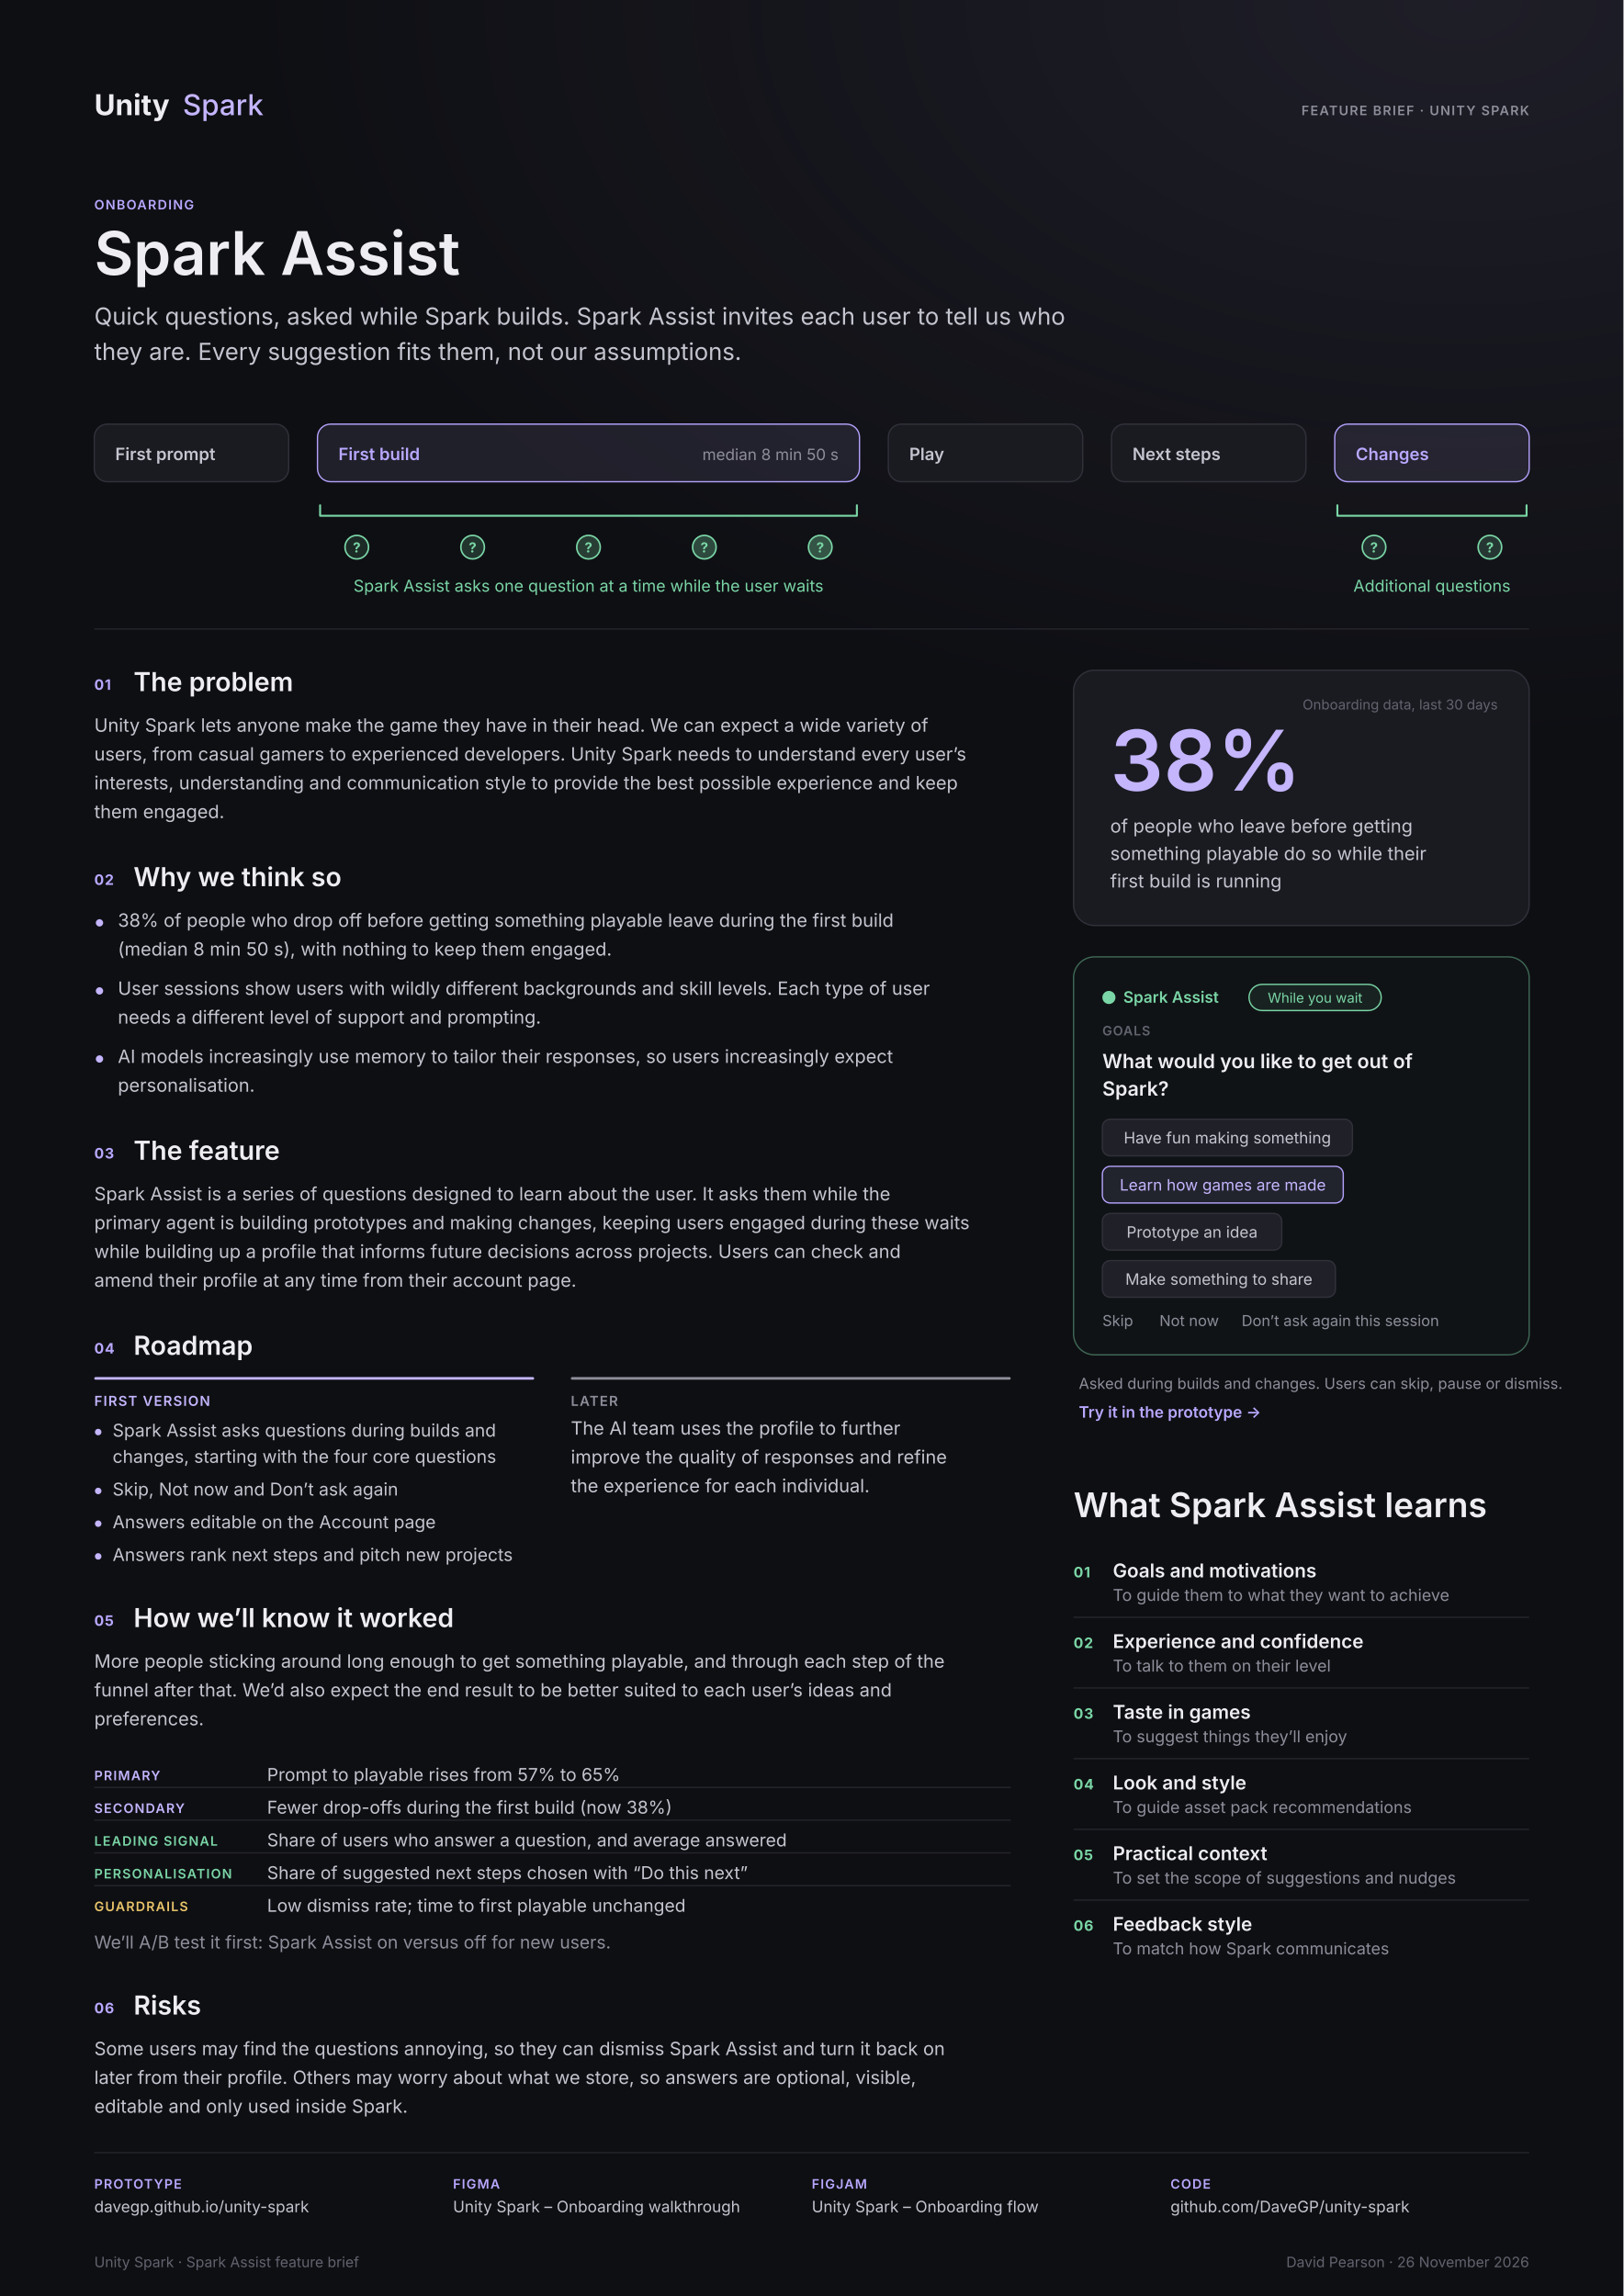
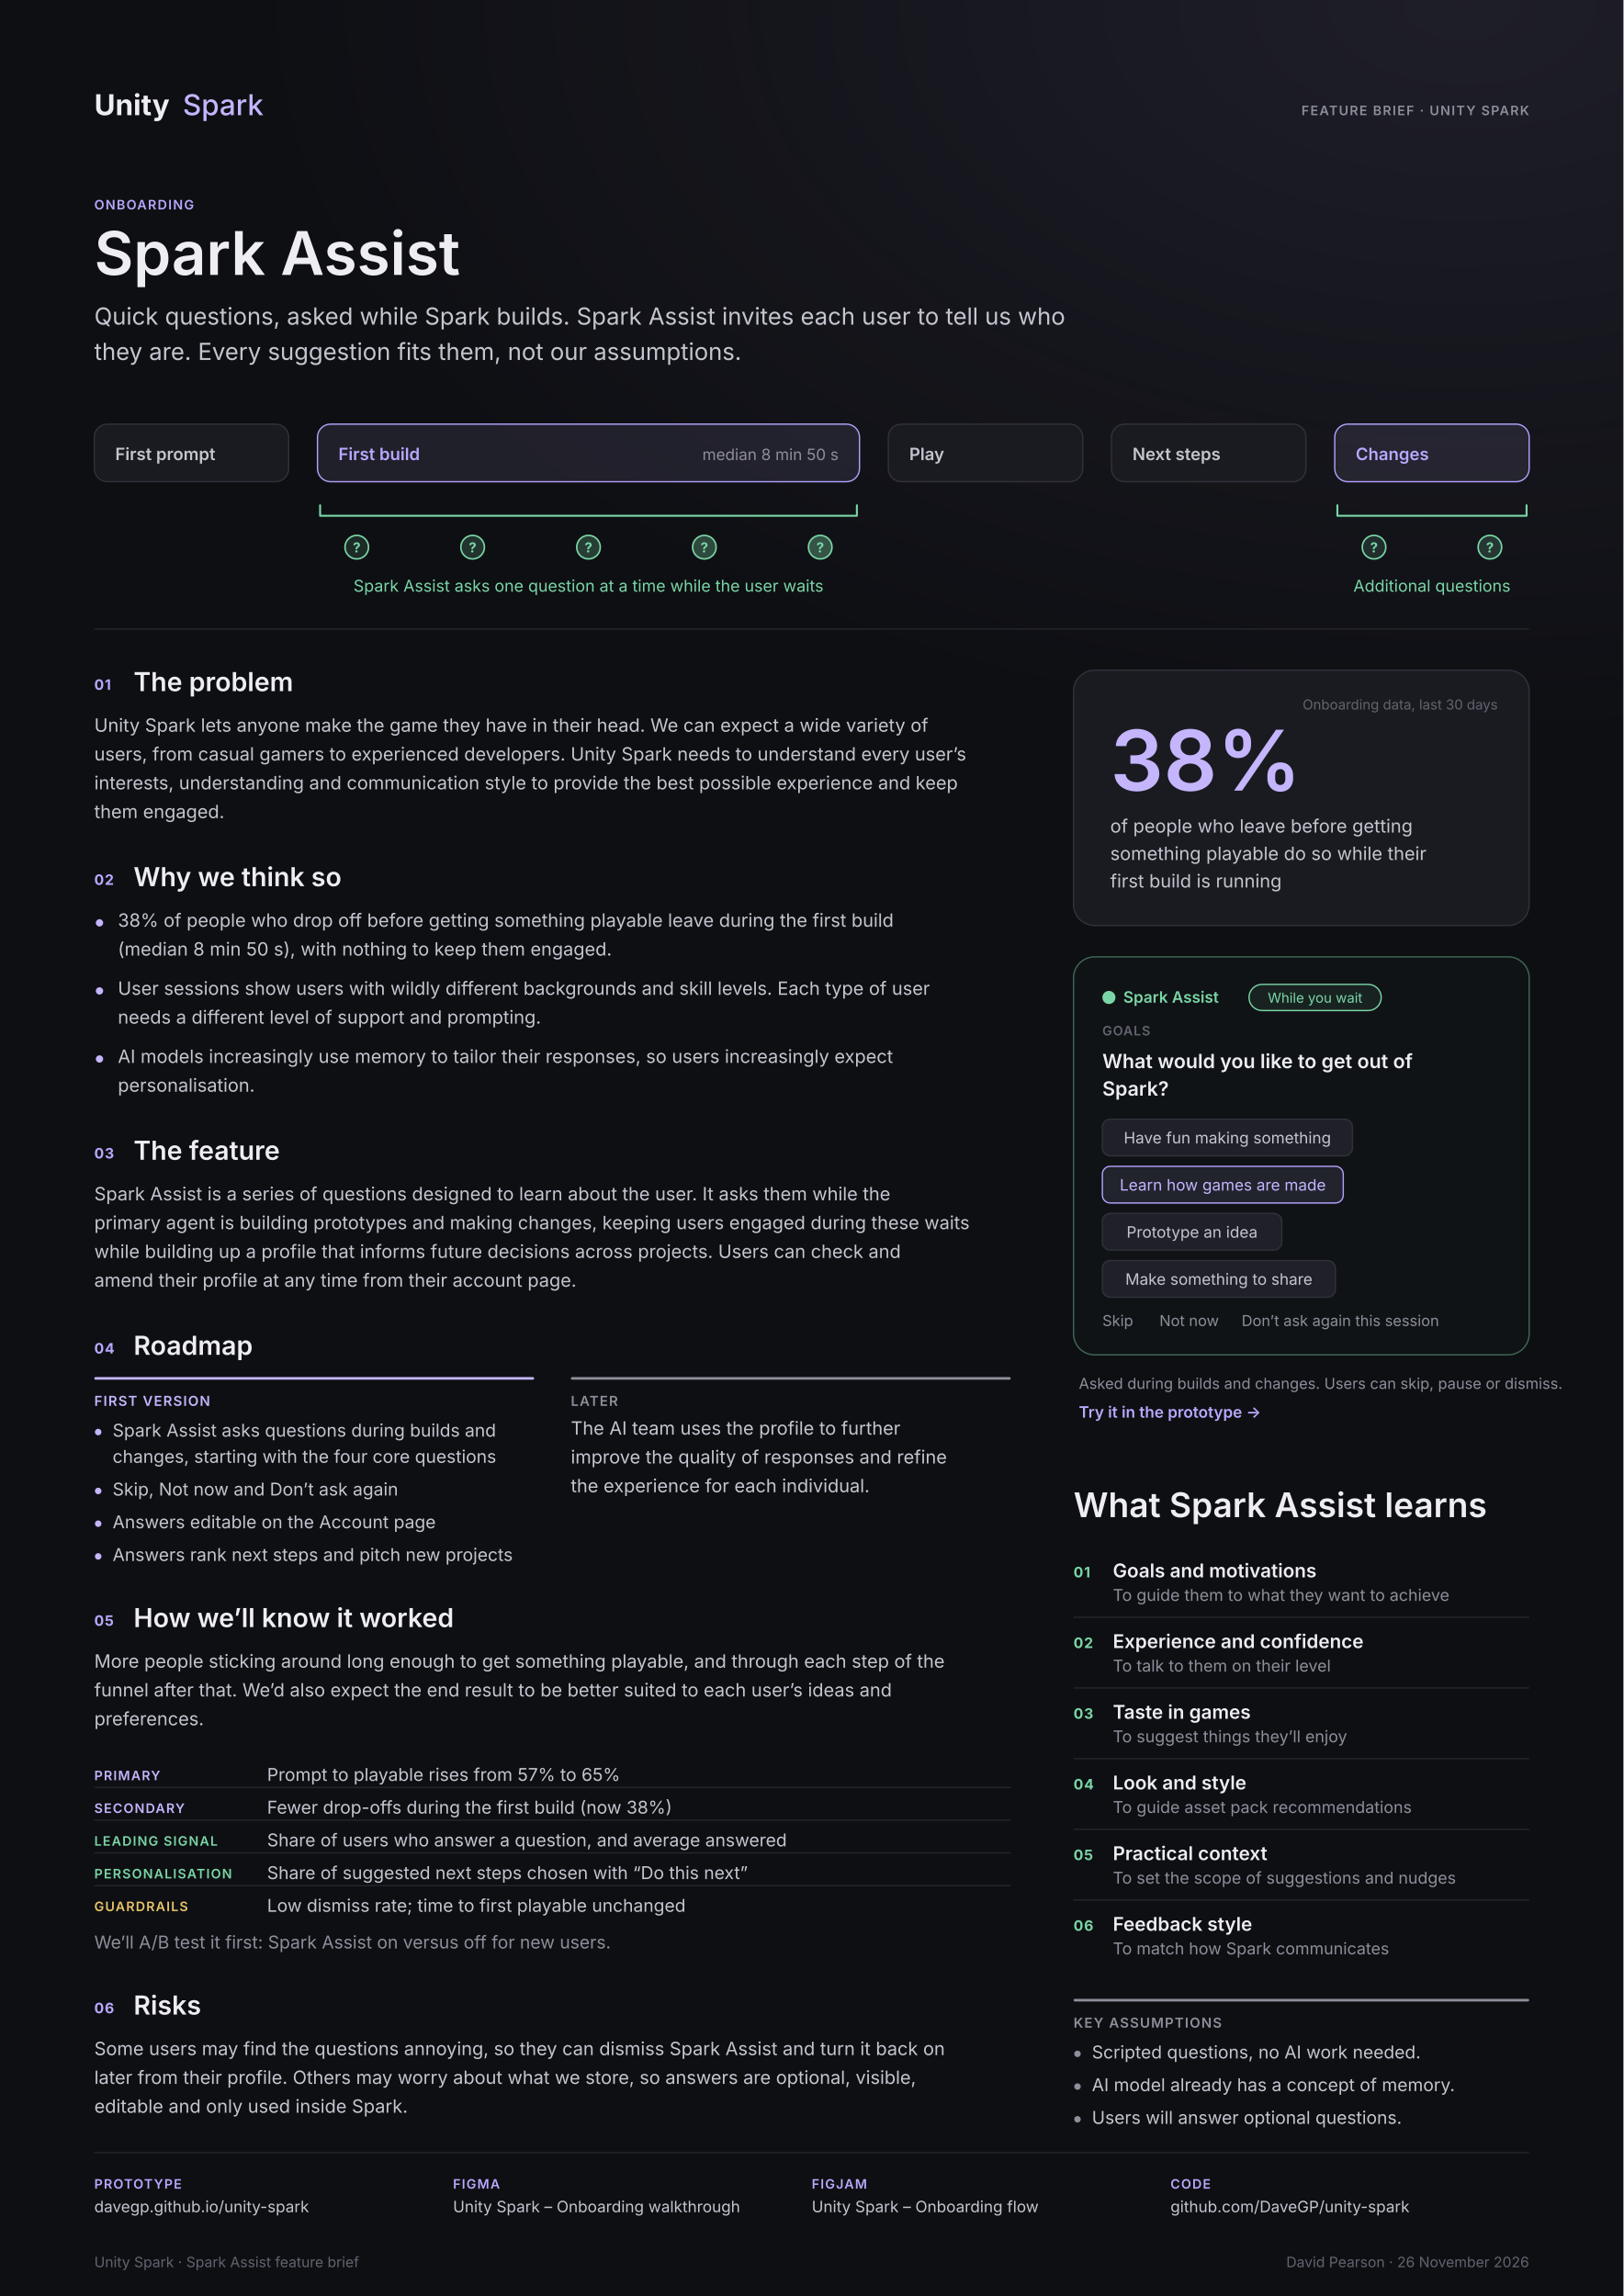
<svg xmlns="http://www.w3.org/2000/svg" id="Feature brief – Spark Assist (A4)" width="1240" height="1754" viewBox="0 0 1240 1754">
  <rect id="Background" x="0" y="0" width="1240" height="1754" fill="#0e0f13" />
  <defs>
    <radialGradient id="brief-glow" cx=".9" cy="0" r=".75">
      <stop stop-color="#c4b5fd" stop-opacity=".09" />
      <stop offset="1" stop-color="#c4b5fd" stop-opacity="0" />
    </radialGradient>
  </defs>
  <rect id="Glow" x="0" y="0" width="1240" height="760" fill="url(#brief-glow)" />
  <g id="Header">
    <g id="Logo">
      <text id="Unity" x="72" y="88" font-family="Inter" font-size="22" font-weight="700" fill="#ededf2">Unity</text>
      <text id="Spark" x="139.6" y="88" font-family="Inter" font-size="22" font-weight="500" fill="#c4b5fd">Spark</text>
    </g>
    <text id="Doc type" x="1168" y="88" font-family="Inter" font-size="10" font-weight="600" fill="#8d8e9a" text-anchor="end" letter-spacing="0.9">FEATURE BRIEF · UNITY SPARK</text>
    <text id="Eyebrow / Onboarding" x="72" y="160" font-family="Inter" font-size="10" font-weight="600" fill="#b9a8ff" letter-spacing="0.9">ONBOARDING</text>
    <text id="Title" x="72" y="210" font-family="Inter" font-size="46" font-weight="600" fill="#ededf2">Spark Assist</text>
    <text id="Subtitle" x="72" y="248" font-family="Inter" font-size="18" font-weight="400" fill="#c4c5cf">
      <tspan x="72" dy="0">Quick questions, asked while Spark builds. Spark Assist invites each user to tell us who</tspan>
      <tspan x="72" dy="27">they are. Every suggestion fits them, not our assumptions.</tspan>
    </text>
  </g>
  <g id="Flow – where Spark Assist fits">
    <g id="Stage – First prompt">
      <rect id="Bar" x="72" y="324" width="148.5" height="44" rx="10" fill="#1a1b21" stroke="#30313a" stroke-width="1" />
      <text id="Label" x="88" y="351.5" font-family="Inter" font-size="13" font-weight="600" fill="#c4c5cf">First prompt</text>
    </g>
    <g id="Stage – First build">
      <rect id="Bar" x="242.5" y="324" width="414" height="44" rx="10" fill="#c4b5fd" fill-opacity="0.1" stroke="#b3a1fb" stroke-width="1" />
      <text id="Label" x="258.5" y="351.5" font-family="Inter" font-size="13" font-weight="600" fill="#b9a8ff">First build</text>
      <text id="Duration" x="640.5" y="351.5" font-family="Inter" font-size="12" font-weight="400" fill="#8d8e9a" text-anchor="end">median 8 min 50 s</text>
    </g>
    <g id="Stage – Play">
      <rect id="Bar" x="678.5" y="324" width="148.5" height="44" rx="10" fill="#1a1b21" stroke="#30313a" stroke-width="1" />
      <text id="Label" x="694.5" y="351.5" font-family="Inter" font-size="13" font-weight="600" fill="#c4c5cf">Play</text>
    </g>
    <g id="Stage – Next steps">
      <rect id="Bar" x="849" y="324" width="148.5" height="44" rx="10" fill="#1a1b21" stroke="#30313a" stroke-width="1" />
      <text id="Label" x="865" y="351.5" font-family="Inter" font-size="13" font-weight="600" fill="#c4c5cf">Next steps</text>
    </g>
    <g id="Stage – Changes">
      <rect id="Bar" x="1019.5" y="324" width="148.5" height="44" rx="10" fill="#c4b5fd" fill-opacity="0.1" stroke="#b3a1fb" stroke-width="1" />
      <text id="Label" x="1035.5" y="351.5" font-family="Inter" font-size="13" font-weight="600" fill="#b9a8ff">Changes</text>
    </g>
    <path id="Bracket – first build" d="M 244.5 386 v 8 H 654.5 v -8" fill="none" stroke="#7ad6a6" stroke-width="1.5" stroke-linecap="round" stroke-linejoin="round" />
    <circle id="Question 1" cx="272.5" cy="418" r="9" fill="#7ad6a6" fill-opacity="0.14" stroke="#7ad6a6" stroke-width="1.2" />
    <text id="Mark" x="272.5" y="422" font-family="Inter" font-size="10.5" font-weight="700" fill="#7ad6a6" text-anchor="middle">?</text>
    <circle id="Question 2" cx="361" cy="418" r="9" fill="#7ad6a6" fill-opacity="0.19" stroke="#7ad6a6" stroke-width="1.2" />
    <text id="Mark" x="361" y="422" font-family="Inter" font-size="10.5" font-weight="700" fill="#7ad6a6" text-anchor="middle">?</text>
    <circle id="Question 3" cx="449.5" cy="418" r="9" fill="#7ad6a6" fill-opacity="0.24" stroke="#7ad6a6" stroke-width="1.2" />
    <text id="Mark" x="449.5" y="422" font-family="Inter" font-size="10.5" font-weight="700" fill="#7ad6a6" text-anchor="middle">?</text>
    <circle id="Question 4" cx="538" cy="418" r="9" fill="#7ad6a6" fill-opacity="0.29" stroke="#7ad6a6" stroke-width="1.2" />
    <text id="Mark" x="538" y="422" font-family="Inter" font-size="10.5" font-weight="700" fill="#7ad6a6" text-anchor="middle">?</text>
    <circle id="Question 5" cx="626.5" cy="418" r="9" fill="#7ad6a6" fill-opacity="0.34" stroke="#7ad6a6" stroke-width="1.2" />
    <text id="Mark" x="626.5" y="422" font-family="Inter" font-size="10.5" font-weight="700" fill="#7ad6a6" text-anchor="middle">?</text>
    <path id="Bracket – changes" d="M 1021.5 386 v 8 H 1166 v -8" fill="none" stroke="#7ad6a6" stroke-width="1.5" stroke-linecap="round" stroke-linejoin="round" />
    <circle id="Question 1" cx="1049.5" cy="418" r="9" fill="#7ad6a6" fill-opacity="0.14" stroke="#7ad6a6" stroke-width="1.2" />
    <text id="Mark" x="1049.5" y="422" font-family="Inter" font-size="10.5" font-weight="700" fill="#7ad6a6" text-anchor="middle">?</text>
    <circle id="Question 2" cx="1138" cy="418" r="9" fill="#7ad6a6" fill-opacity="0.19" stroke="#7ad6a6" stroke-width="1.2" />
    <text id="Mark" x="1138" y="422" font-family="Inter" font-size="10.5" font-weight="700" fill="#7ad6a6" text-anchor="middle">?</text>
    <text id="Caption" x="449.5" y="452" font-family="Inter" font-size="12.5" font-weight="400" fill="#7ad6a6" text-anchor="middle">Spark Assist asks one question at a time while the user waits</text>
    <text id="Caption – changes" x="1093.75" y="452" font-family="Inter" font-size="12.5" font-weight="400" fill="#7ad6a6" text-anchor="middle">Additional questions</text>
  </g>
  <rect id="Divider" x="72" y="480" width="1096" height="1" fill="#24252d" />
  <g id="Brief">
    <g id="01 The problem">
      <text id="Number" x="72" y="527" font-family="Inter" font-size="11" font-weight="700" fill="#b9a8ff" letter-spacing="0.6">01</text>
      <text id="Heading" x="102" y="528" font-family="Inter" font-size="20" font-weight="600" fill="#ededf2">The problem</text>
      <text id="Body" x="72" y="559" font-family="Inter" font-size="14" font-weight="400" fill="#c4c5cf">
        <tspan x="72" dy="0">Unity Spark lets anyone make the game they have in their head. We can expect a wide variety of</tspan>
        <tspan x="72" dy="22">users, from casual gamers to experienced developers. Unity Spark needs to understand every user’s</tspan>
        <tspan x="72" dy="22">interests, understanding and communication style to provide the best possible experience and keep</tspan>
        <tspan x="72" dy="22">them engaged.</tspan>
      </text>
    </g>
    <g id="02 Why we think so">
      <text id="Number" x="72" y="676" font-family="Inter" font-size="11" font-weight="700" fill="#b9a8ff" letter-spacing="0.6">02</text>
      <text id="Heading" x="102" y="677" font-family="Inter" font-size="20" font-weight="600" fill="#ededf2">Why we think so</text>
      <circle cx="76" cy="705" r="2.8" fill="#c4b5fd" />
      <text id="Bullet" x="90" y="708" font-family="Inter" font-size="14" font-weight="400" fill="#c4c5cf">
        <tspan x="90" dy="0">38% of people who drop off before getting something playable leave during the first build</tspan>
        <tspan x="90" dy="22">(median 8 min 50 s), with nothing to keep them engaged.</tspan>
      </text>
      <circle cx="76" cy="757" r="2.8" fill="#c4b5fd" />
      <text id="Bullet" x="90" y="760" font-family="Inter" font-size="14" font-weight="400" fill="#c4c5cf">
        <tspan x="90" dy="0">User sessions show users with wildly different backgrounds and skill levels. Each type of user</tspan>
        <tspan x="90" dy="22">needs a different level of support and prompting.</tspan>
      </text>
      <circle cx="76" cy="809" r="2.8" fill="#c4b5fd" />
      <text id="Bullet" x="90" y="812" font-family="Inter" font-size="14" font-weight="400" fill="#c4c5cf">
        <tspan x="90" dy="0">AI models increasingly use memory to tailor their responses, so users increasingly expect</tspan>
        <tspan x="90" dy="22">personalisation.</tspan>
      </text>
    </g>
    <g id="03 The feature">
      <text id="Number" x="72" y="885" font-family="Inter" font-size="11" font-weight="700" fill="#b9a8ff" letter-spacing="0.6">03</text>
      <text id="Heading" x="102" y="886" font-family="Inter" font-size="20" font-weight="600" fill="#ededf2">The feature</text>
      <text id="Body" x="72" y="917" font-family="Inter" font-size="14" font-weight="400" fill="#c4c5cf">
        <tspan x="72" dy="0">Spark Assist is a series of questions designed to learn about the user. It asks them while the</tspan>
        <tspan x="72" dy="22">primary agent is building prototypes and making changes, keeping users engaged during these waits</tspan>
        <tspan x="72" dy="22">while building up a profile that informs future decisions across projects. Users can check and</tspan>
        <tspan x="72" dy="22">amend their profile at any time from their account page.</tspan>
      </text>
    </g>
    <g id="04 Roadmap">
      <text id="Number" x="72" y="1034" font-family="Inter" font-size="11" font-weight="700" fill="#b9a8ff" letter-spacing="0.6">04</text>
      <text id="Heading" x="102" y="1035" font-family="Inter" font-size="20" font-weight="600" fill="#ededf2">Roadmap</text>
      <g id="First version">
        <rect id="Rule" x="72" y="1052" width="336" height="2" rx="1" fill="#c4b5fd" />
        <text id="Label" x="72" y="1074" font-family="Inter" font-size="10.5" font-weight="600" fill="#c4b5fd" letter-spacing="0.8">FIRST VERSION</text>
        <circle cx="75" cy="1094" r="2.5" fill="#c4b5fd" />
        <text id="Bullet" x="86" y="1097.5" font-family="Inter" font-size="13.5" font-weight="400" fill="#c4c5cf">
          <tspan x="86" dy="0">Spark Assist asks questions during builds and</tspan>
          <tspan x="86" dy="20">changes, starting with the four core questions</tspan>
        </text>
        <circle cx="75" cy="1139" r="2.5" fill="#c4b5fd" />
        <text id="Bullet" x="86" y="1142.5" font-family="Inter" font-size="13.5" font-weight="400" fill="#c4c5cf">
          <tspan x="86" dy="0">Skip, Not now and Don’t ask again</tspan>
        </text>
        <circle cx="75" cy="1164" r="2.5" fill="#c4b5fd" />
        <text id="Bullet" x="86" y="1167.5" font-family="Inter" font-size="13.5" font-weight="400" fill="#c4c5cf">
          <tspan x="86" dy="0">Answers editable on the Account page</tspan>
        </text>
        <circle cx="75" cy="1189" r="2.5" fill="#c4b5fd" />
        <text id="Bullet" x="86" y="1192.5" font-family="Inter" font-size="13.5" font-weight="400" fill="#c4c5cf">
          <tspan x="86" dy="0">Answers rank next steps and pitch new projects</tspan>
        </text>
      </g>
      <g id="Later">
        <rect id="Rule" x="436" y="1052" width="336" height="2" rx="1" fill="#8d8e9a" />
        <text id="Label" x="436" y="1074" font-family="Inter" font-size="10.5" font-weight="600" fill="#8d8e9a" letter-spacing="0.8">LATER</text>
        <text id="Body" x="436" y="1096" font-family="Inter" font-size="14" font-weight="400" fill="#c4c5cf">
          <tspan x="436" dy="0">The AI team uses the profile to further</tspan>
          <tspan x="436" dy="22">improve the quality of responses and refine</tspan>
          <tspan x="436" dy="22">the experience for each individual.</tspan>
        </text>
      </g>
    </g>
    <g id="05 How we’ll know it worked">
      <text id="Number" x="72" y="1242" font-family="Inter" font-size="11" font-weight="700" fill="#b9a8ff" letter-spacing="0.6">05</text>
      <text id="Heading" x="102" y="1243" font-family="Inter" font-size="20" font-weight="600" fill="#ededf2">How we’ll know it worked</text>
      <text id="Body" x="72" y="1274" font-family="Inter" font-size="14" font-weight="400" fill="#c4c5cf">
        <tspan x="72" dy="0">More people sticking around long enough to get something playable, and through each step of the</tspan>
        <tspan x="72" dy="22">funnel after that. We’d also expect the end result to be better suited to each user’s ideas and</tspan>
        <tspan x="72" dy="22">preferences.</tspan>
      </text>
      <g id="Metric – Primary">
        <text id="Kind" x="72" y="1360" font-family="Inter" font-size="10" font-weight="600" fill="#c4b5fd" letter-spacing="0.8">PRIMARY</text>
        <text id="Measure" x="204" y="1360.5" font-family="Inter" font-size="13.5" font-weight="400" fill="#c4c5cf">Prompt to playable rises from 57% to 65%</text>
      </g>
      <g id="Metric – Secondary">
        <rect id="Rule" x="72" y="1365" width="700" height="1" fill="#24252d" />
        <text id="Kind" x="72" y="1385" font-family="Inter" font-size="10" font-weight="600" fill="#c4b5fd" letter-spacing="0.8">SECONDARY</text>
        <text id="Measure" x="204" y="1385.5" font-family="Inter" font-size="13.5" font-weight="400" fill="#c4c5cf">Fewer drop-offs during the first build (now 38%)</text>
      </g>
      <g id="Metric – Leading signal">
        <rect id="Rule" x="72" y="1390" width="700" height="1" fill="#24252d" />
        <text id="Kind" x="72" y="1410" font-family="Inter" font-size="10" font-weight="600" fill="#7ad6a6" letter-spacing="0.8">LEADING SIGNAL</text>
        <text id="Measure" x="204" y="1410.5" font-family="Inter" font-size="13.5" font-weight="400" fill="#c4c5cf">Share of users who answer a question, and average answered</text>
      </g>
      <g id="Metric – Personalisation">
        <rect id="Rule" x="72" y="1415" width="700" height="1" fill="#24252d" />
        <text id="Kind" x="72" y="1435" font-family="Inter" font-size="10" font-weight="600" fill="#7ad6a6" letter-spacing="0.8">PERSONALISATION</text>
        <text id="Measure" x="204" y="1435.5" font-family="Inter" font-size="13.5" font-weight="400" fill="#c4c5cf">Share of suggested next steps chosen with “Do this next”</text>
      </g>
      <g id="Metric – Guardrails">
        <rect id="Rule" x="72" y="1440" width="700" height="1" fill="#24252d" />
        <text id="Kind" x="72" y="1460" font-family="Inter" font-size="10" font-weight="600" fill="#e9c46a" letter-spacing="0.8">GUARDRAILS</text>
        <text id="Measure" x="204" y="1460.5" font-family="Inter" font-size="13.5" font-weight="400" fill="#c4c5cf">Low dismiss rate; time to first playable unchanged</text>
      </g>
      <text id="Test plan" x="72" y="1488.5" font-family="Inter" font-size="13.5" font-weight="400" fill="#8d8e9a">
        <tspan x="72" dy="0">We’ll A/B test it first: Spark Assist on versus off for new users.</tspan>
      </text>
    </g>
    <g id="06 Risks">
      <text id="Number" x="72" y="1538" font-family="Inter" font-size="11" font-weight="700" fill="#b9a8ff" letter-spacing="0.6">06</text>
      <text id="Heading" x="102" y="1539" font-family="Inter" font-size="20" font-weight="600" fill="#ededf2">Risks</text>
      <text id="Body" x="72" y="1570" font-family="Inter" font-size="14" font-weight="400" fill="#c4c5cf">
        <tspan x="72" dy="0">Some users may find the questions annoying, so they can dismiss Spark Assist and turn it back on</tspan>
        <tspan x="72" dy="22">later from their profile. Others may worry about what we store, so answers are optional, visible,</tspan>
        <tspan x="72" dy="22">editable and only used inside Spark.</tspan>
      </text>
    </g>
  </g>
  <g id="Visuals">
    <g id="Stat – build abandonment">
      <rect id="Card" x="820" y="512" width="348" height="195" rx="16" fill="#1a1b21" stroke="#30313a" stroke-width="1" />
      <text id="Number" x="848" y="604" font-family="Inter" font-size="64" font-weight="600" fill="#c4b5fd">38%</text>
      <text id="Caption" x="848" y="636" font-family="Inter" font-size="14" font-weight="400" fill="#c4c5cf">
        <tspan x="848" dy="0">of people who leave before getting</tspan>
        <tspan x="848" dy="21">something playable do so while their</tspan>
        <tspan x="848" dy="21">first build is running</tspan>
      </text>
      <text id="Source" x="1144" y="542" font-family="Inter" font-size="10.5" font-weight="400" fill="#62636e" text-anchor="end">Onboarding data, last 30 days</text>
    </g>
    <g id="Sketch – one question at a time">
      <rect id="Card" x="820" y="731" width="348" height="304" rx="16" fill="#7ad6a6" fill-opacity="0.04" stroke="#7ad6a6" stroke-width="1" opacity="0.45" />
      <circle cx="847" cy="762" r="5" fill="#7ad6a6" />
      <text id="Name" x="858" y="766" font-family="Inter" font-size="12" font-weight="600" fill="#7ad6a6">Spark Assist</text>
      <g id="Badge">
        <rect id="Pill" x="954" y="752" width="101" height="20" rx="10" fill="#7ad6a6" fill-opacity="0.08" stroke="#7ad6a6" stroke-width="1" />
        <text id="Label" x="1004.5" y="766" font-family="Inter" font-size="10.5" font-weight="400" fill="#7ad6a6" text-anchor="middle">While you wait</text>
      </g>
      <text id="Topic" x="842" y="791" font-family="Inter" font-size="10" font-weight="600" fill="#62636e" letter-spacing="0.6">GOALS</text>
      <text id="Question" x="842" y="816" font-family="Inter" font-size="15" font-weight="600" fill="#ededf2">
        <tspan x="842" dy="0">What would you like to get out of</tspan>
        <tspan x="842" dy="21">Spark?</tspan>
      </text>
      <g id="Chip – Have fun making something">
        <rect id="Chip" x="842" y="855" width="191" height="28" rx="6" fill="#202128" stroke="#30313a" stroke-width="1" />
        <text id="Label" x="937.5" y="873.5" font-family="Inter" font-size="12" font-weight="400" fill="#c4c5cf" text-anchor="middle">Have fun making something</text>
      </g>
      <g id="Chip – Learn how games are made">
        <rect id="Chip" x="842" y="891" width="184" height="28" rx="6" fill="#c4b5fd" fill-opacity="0.1" stroke="#b3a1fb" stroke-width="1" />
        <text id="Label" x="934" y="909.5" font-family="Inter" font-size="12" font-weight="400" fill="#c4b5fd" text-anchor="middle">Learn how games are made</text>
      </g>
      <g id="Chip – Prototype an idea">
        <rect id="Chip" x="842" y="927" width="137" height="28" rx="6" fill="#202128" stroke="#30313a" stroke-width="1" />
        <text id="Label" x="910.5" y="945.5" font-family="Inter" font-size="12" font-weight="400" fill="#c4c5cf" text-anchor="middle">Prototype an idea</text>
      </g>
      <g id="Chip – Make something to share">
        <rect id="Chip" x="842" y="963" width="178" height="28" rx="6" fill="#202128" stroke="#30313a" stroke-width="1" />
        <text id="Label" x="931" y="981.5" font-family="Inter" font-size="12" font-weight="400" fill="#c4c5cf" text-anchor="middle">Make something to share</text>
      </g>
      <text id="Action – Skip" x="842" y="1013" font-family="Inter" font-size="11.5" font-weight="400" fill="#8d8e9a">Skip</text>
      <text id="Action – Not now" x="885.585" y="1013" font-family="Inter" font-size="11.5" font-weight="400" fill="#8d8e9a">Not now</text>
      <text id="Action – Don’t ask again this session" x="948.359" y="1013" font-family="Inter" font-size="11.5" font-weight="400" fill="#8d8e9a">Don’t ask again this session</text>
    </g>
    <text id="Sketch caption" x="824" y="1061" font-family="Inter" font-size="11.5" font-weight="400" fill="#8d8e9a">Asked during builds and changes. Users can skip, pause or dismiss.</text>
    <text id="Try it link" x="824" y="1083" font-family="Inter" font-size="12" font-weight="600" fill="#b9a8ff">Try it in the prototype →</text>
    <g id="What it learns – heading">
      <text id="Heading" x="820" y="1159" font-family="Inter" font-size="26" font-weight="600" fill="#ededf2">What Spark Assist learns</text>
    </g>
    <g id="Topic – Goals and motivations">
      <text id="Number" x="820" y="1205" font-family="Inter" font-size="11" font-weight="700" fill="#7ad6a6" letter-spacing="0.6">01</text>
      <text id="Topic" x="850" y="1205" font-family="Inter" font-size="14.5" font-weight="600" fill="#ededf2">Goals and motivations</text>
      <text id="Why" x="850" y="1223" font-family="Inter" font-size="12.5" font-weight="400" fill="#8d8e9a">To guide them to what they want to achieve</text>
    </g>
    <g id="Topic – Experience and confidence">
      <rect id="Rule" x="820" y="1235" width="348" height="1" fill="#24252d" />
      <text id="Number" x="820" y="1259" font-family="Inter" font-size="11" font-weight="700" fill="#7ad6a6" letter-spacing="0.6">02</text>
      <text id="Topic" x="850" y="1259" font-family="Inter" font-size="14.5" font-weight="600" fill="#ededf2">Experience and confidence</text>
      <text id="Why" x="850" y="1277" font-family="Inter" font-size="12.5" font-weight="400" fill="#8d8e9a">To talk to them on their level</text>
    </g>
    <g id="Topic – Taste in games">
      <rect id="Rule" x="820" y="1289" width="348" height="1" fill="#24252d" />
      <text id="Number" x="820" y="1313" font-family="Inter" font-size="11" font-weight="700" fill="#7ad6a6" letter-spacing="0.6">03</text>
      <text id="Topic" x="850" y="1313" font-family="Inter" font-size="14.5" font-weight="600" fill="#ededf2">Taste in games</text>
      <text id="Why" x="850" y="1331" font-family="Inter" font-size="12.5" font-weight="400" fill="#8d8e9a">To suggest things they’ll enjoy</text>
    </g>
    <g id="Topic – Look and style">
      <rect id="Rule" x="820" y="1343" width="348" height="1" fill="#24252d" />
      <text id="Number" x="820" y="1367" font-family="Inter" font-size="11" font-weight="700" fill="#7ad6a6" letter-spacing="0.6">04</text>
      <text id="Topic" x="850" y="1367" font-family="Inter" font-size="14.5" font-weight="600" fill="#ededf2">Look and style</text>
      <text id="Why" x="850" y="1385" font-family="Inter" font-size="12.5" font-weight="400" fill="#8d8e9a">To guide asset pack recommendations</text>
    </g>
    <g id="Topic – Practical context">
      <rect id="Rule" x="820" y="1397" width="348" height="1" fill="#24252d" />
      <text id="Number" x="820" y="1421" font-family="Inter" font-size="11" font-weight="700" fill="#7ad6a6" letter-spacing="0.6">05</text>
      <text id="Topic" x="850" y="1421" font-family="Inter" font-size="14.5" font-weight="600" fill="#ededf2">Practical context</text>
      <text id="Why" x="850" y="1439" font-family="Inter" font-size="12.5" font-weight="400" fill="#8d8e9a">To set the scope of suggestions and nudges</text>
    </g>
    <g id="Topic – Feedback style">
      <rect id="Rule" x="820" y="1451" width="348" height="1" fill="#24252d" />
      <text id="Number" x="820" y="1475" font-family="Inter" font-size="11" font-weight="700" fill="#7ad6a6" letter-spacing="0.6">06</text>
      <text id="Topic" x="850" y="1475" font-family="Inter" font-size="14.5" font-weight="600" fill="#ededf2">Feedback style</text>
      <text id="Why" x="850" y="1493" font-family="Inter" font-size="12.5" font-weight="400" fill="#8d8e9a">To match how Spark communicates</text>
    </g>
+     <g id="Key assumptions">
+       <rect id="Rule" x="820" y="1527" width="348" height="2" rx="1" fill="#8d8e9a" />
+       <text id="Label" x="820" y="1549" font-family="Inter" font-size="10.5" font-weight="600" fill="#8d8e9a" letter-spacing="0.8">KEY ASSUMPTIONS</text>
+       <circle cx="823" cy="1569" r="2.5" fill="#8d8e9a" />
+       <text id="Bullet" x="834" y="1572.5" font-family="Inter" font-size="13.5" font-weight="400" fill="#c4c5cf">
+         <tspan x="834" dy="0">Scripted questions, no AI work needed.</tspan>
+       </text>
+       <circle cx="823" cy="1594" r="2.5" fill="#8d8e9a" />
+       <text id="Bullet" x="834" y="1597.5" font-family="Inter" font-size="13.5" font-weight="400" fill="#c4c5cf">
+         <tspan x="834" dy="0">AI model already has a concept of memory.</tspan>
+       </text>
+       <circle cx="823" cy="1619" r="2.5" fill="#8d8e9a" />
+       <text id="Bullet" x="834" y="1622.5" font-family="Inter" font-size="13.5" font-weight="400" fill="#c4c5cf">
+         <tspan x="834" dy="0">Users will answer optional questions.</tspan>
+       </text>
+     </g>
  </g>
  <g id="Footer">
    <rect id="Divider" x="72" y="1644" width="1096" height="1" fill="#24252d" />
    <g id="Link – Prototype">
      <text id="Kind" x="72" y="1672" font-family="Inter" font-size="10" font-weight="600" fill="#b9a8ff" letter-spacing="0.8">PROTOTYPE</text>
      <text id="Where" x="72" y="1690" font-family="Inter" font-size="12" font-weight="400" fill="#c4c5cf">davegp.github.io/unity-spark</text>
    </g>
    <g id="Link – Figma">
      <text id="Kind" x="346" y="1672" font-family="Inter" font-size="10" font-weight="600" fill="#b9a8ff" letter-spacing="0.8">FIGMA</text>
      <text id="Where" x="346" y="1690" font-family="Inter" font-size="12" font-weight="400" fill="#c4c5cf">Unity Spark – Onboarding walkthrough</text>
    </g>
    <g id="Link – FigJam">
      <text id="Kind" x="620" y="1672" font-family="Inter" font-size="10" font-weight="600" fill="#b9a8ff" letter-spacing="0.8">FIGJAM</text>
      <text id="Where" x="620" y="1690" font-family="Inter" font-size="12" font-weight="400" fill="#c4c5cf">Unity Spark – Onboarding flow</text>
    </g>
    <g id="Link – Code">
      <text id="Kind" x="894" y="1672" font-family="Inter" font-size="10" font-weight="600" fill="#b9a8ff" letter-spacing="0.8">CODE</text>
      <text id="Where" x="894" y="1690" font-family="Inter" font-size="12" font-weight="400" fill="#c4c5cf">github.com/DaveGP/unity-spark</text>
    </g>
    <text id="Footer" x="72" y="1732" font-family="Inter" font-size="11" font-weight="400" fill="#62636e">Unity Spark · Spark Assist feature brief</text>
    <text id="Author" x="1168" y="1732" font-family="Inter" font-size="11" font-weight="400" fill="#62636e" text-anchor="end">David Pearson · 26 November 2026</text>
  </g>
</svg>
